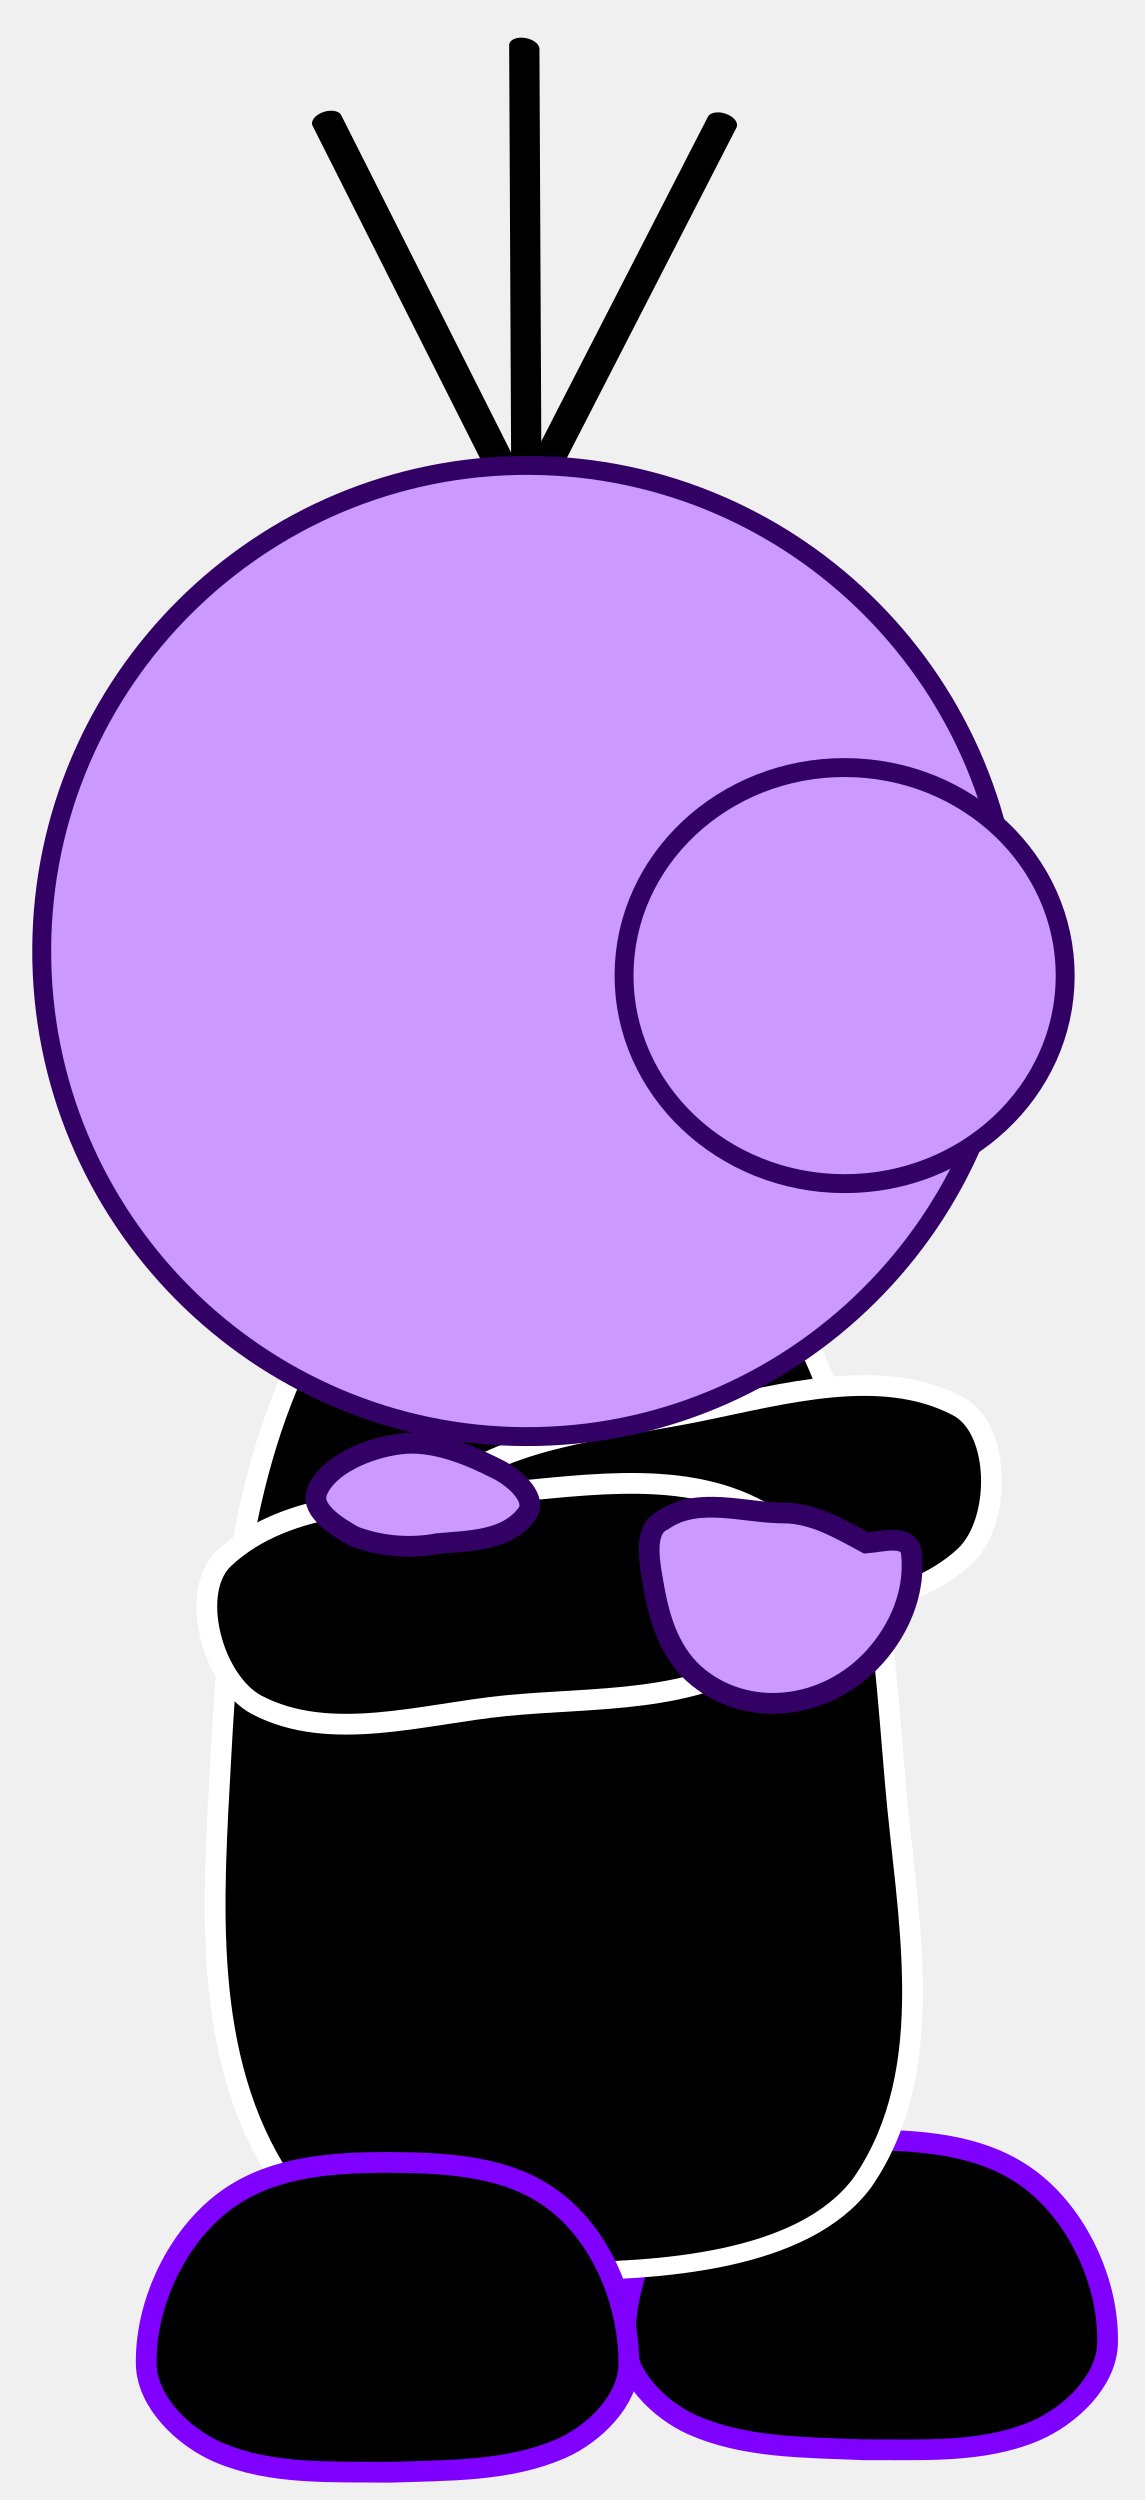
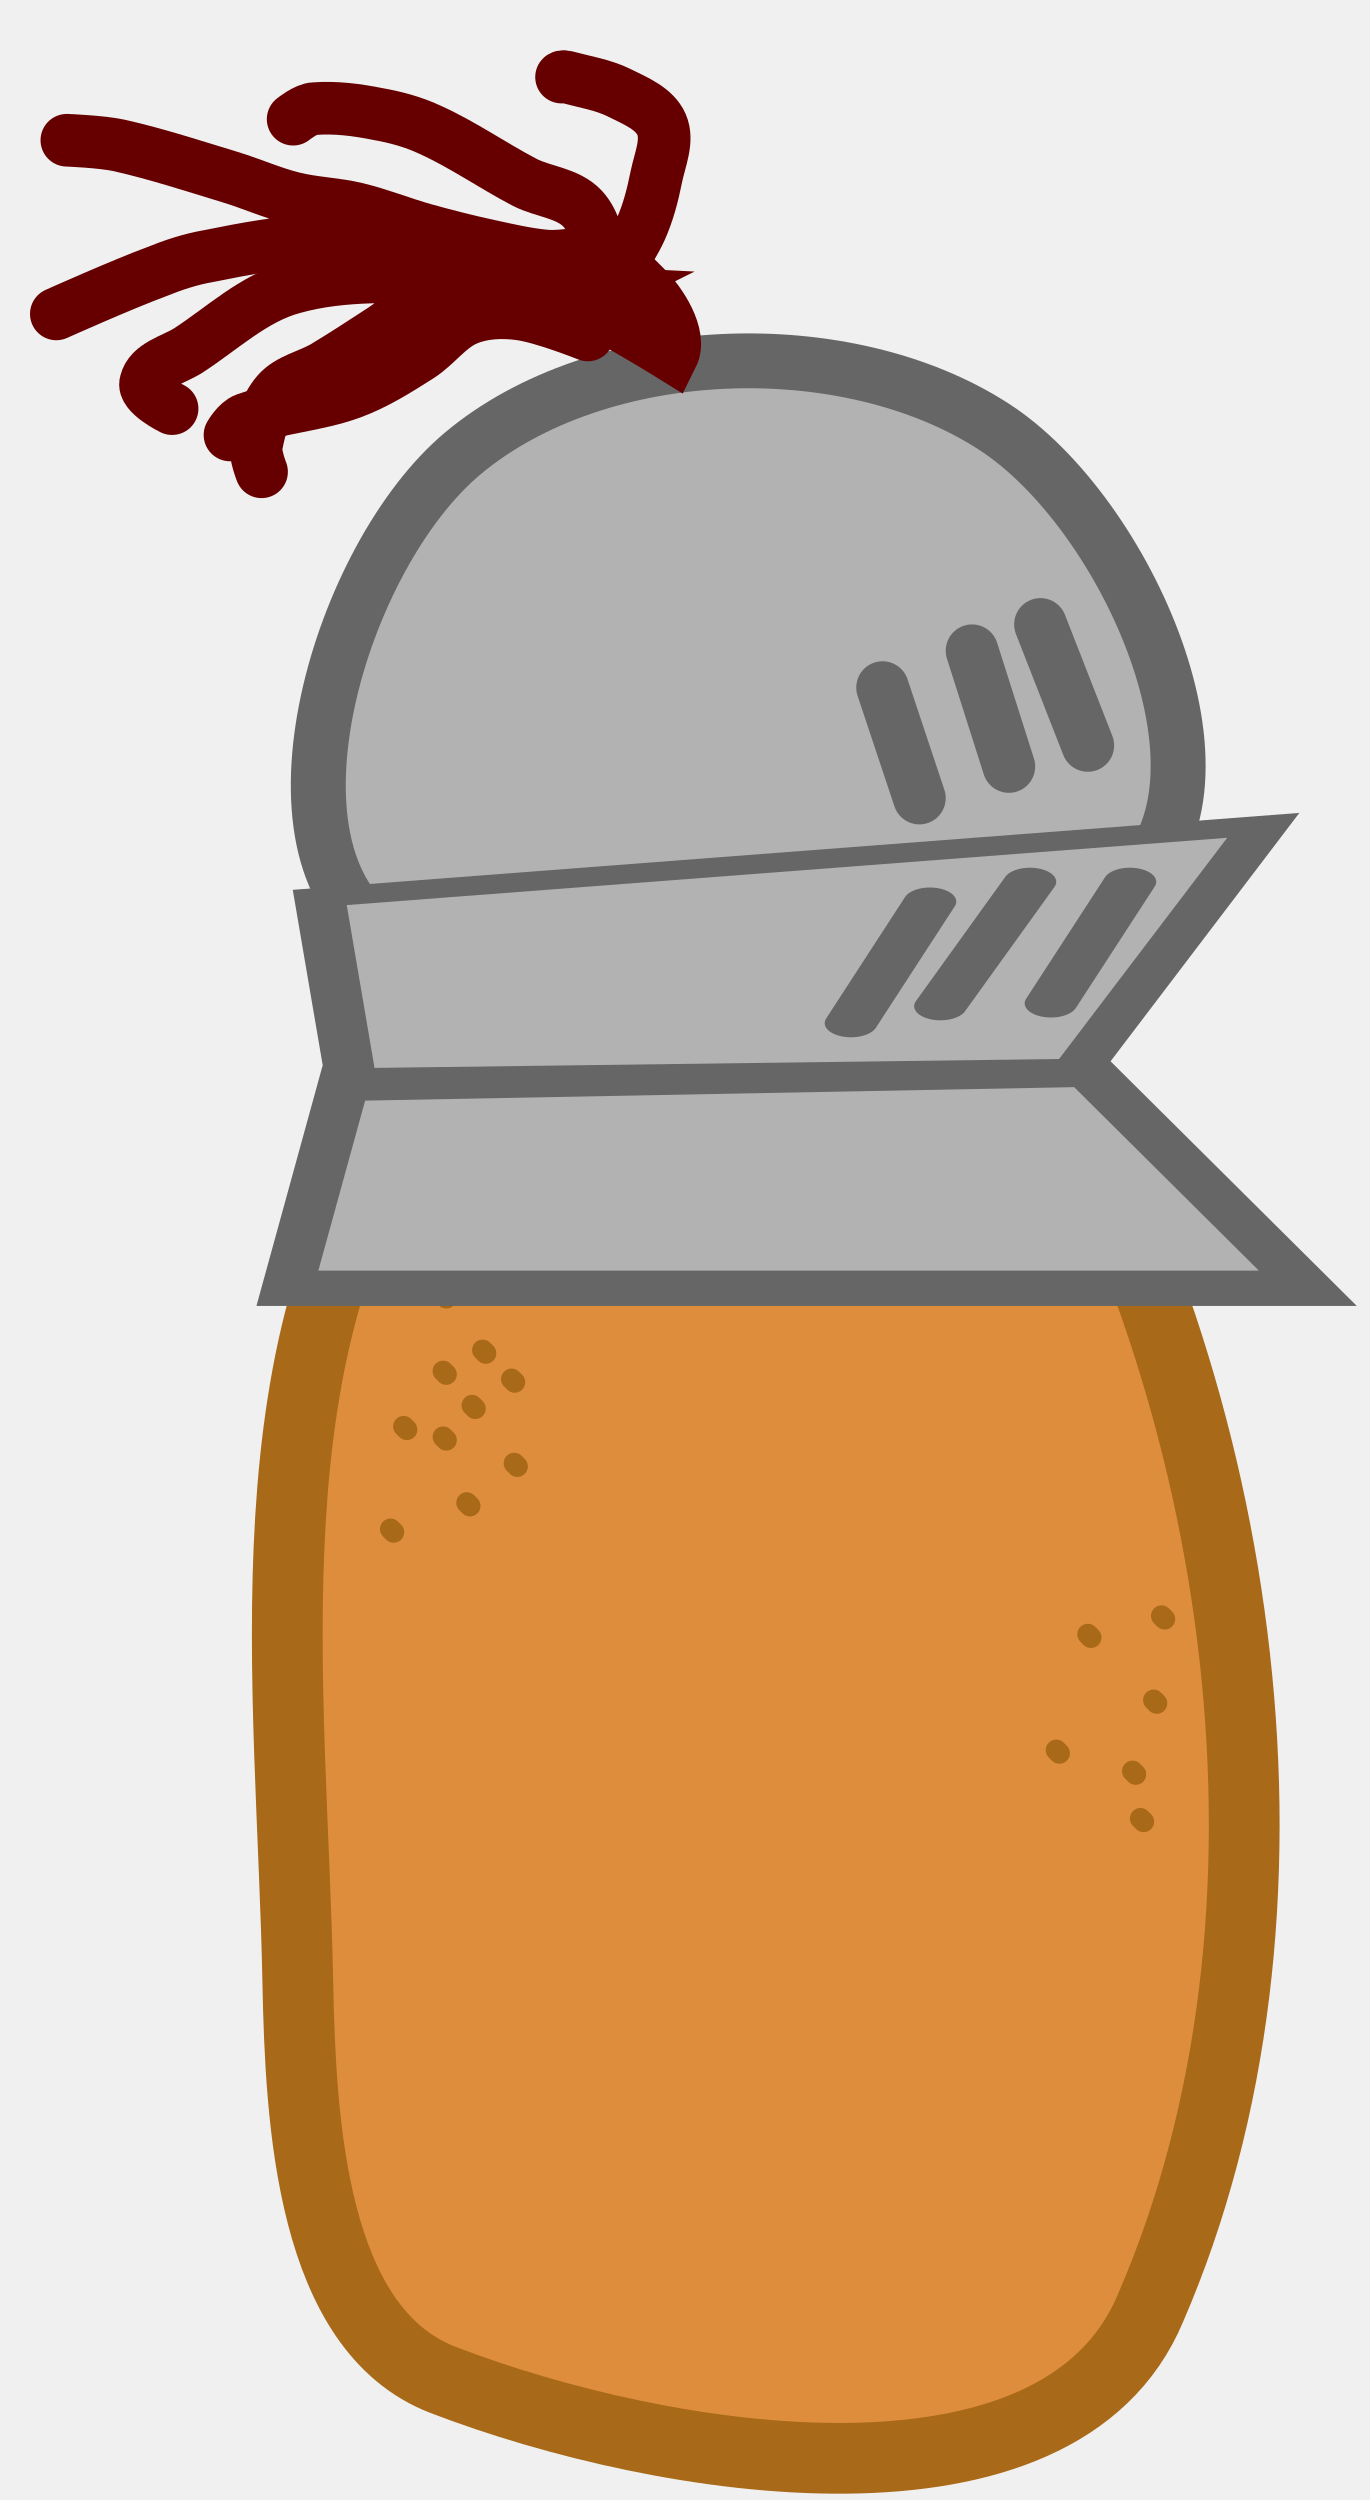
- <svg xmlns="http://www.w3.org/2000/svg" version="1.1" width="38" height="83" viewBox="-1 -1 38 83">
-   <path id="ID0.28877942729741335" fill="#000000" stroke="#7F00FF" stroke-width="2" d="M 298.025 324 C 304.460 324 310.138 324.604 314.514 328.198 C 318.827 331.741 321.611 337.901 321.500 343.500 C 321.426 347.192 317.871 350.560 314.500 352 C 309.420 354.167 303.524 353.802 298 353.850 C 292.456 353.635 286.561 353.742 281.500 351.500 C 278.326 350.095 274.995 346.802 275 343.350 C 275.008 337.855 277.268 331.864 281.536 328.198 C 285.835 324.508 291.590 324 298.025 324 Z " transform="matrix(0.344581, 0.001345325, -0.001345325, 0.344581, -74.55, -42)" />
-   <path id="ID0.6785501558333635" fill="#000000" stroke="#FFFFFF" stroke-width="2" d="M 201.600 245.800 C 209.309 245.869 219.929 246.926 223.600 253.800 C 232.205 269.938 233.187 289.303 234.600 307.500 C 235.732 322.089 239.073 338.929 231.600 351.500 C 225.956 360.392 211.998 361.463 201.600 361.500 C 192.327 361.526 180.336 359.646 175.600 351.500 C 167.727 337.950 168.913 320.560 169.600 304.800 C 170.350 287.347 171.836 268.799 180.600 253.500 C 184.213 247.019 194.151 245.734 201.600 245.800 Z " transform="matrix(0.344581, 0.001345325, -0.001173303, 0.3005203, -51.75, -34.5)" />
-   <path id="ID0.09260875266045332" fill="#000000" stroke="#FFFFFF" stroke-width="2" d="M 264.850 259.700 C 267.723 256.250 276.326 257.195 278.250 261.250 C 282.171 269.530 279.293 279.671 278.100 288.750 C 277.015 296.968 276.524 306.848 270.450 312.550 C 267.023 315.791 258.522 312.915 256.550 308.500 C 253.315 301.226 256.692 292.561 258 284.600 C 259.396 276.115 259.340 266.337 264.850 259.700 Z " transform="matrix(-0.1118996, -0.3259085, 0.3259085, -0.1118996, -40.8, 168.8)" />
-   <g id="ID0.5338938259519637" transform="matrix(-0.3140855, -0.9493947, 0.9493947, -0.3140855, -33, 77.85)">
-     <path id="ID0.09260875266045332" fill="#000000" stroke="#FFFFFF" stroke-width="2" d="M 264.850 259.700 C 267.723 256.250 276.326 257.195 278.250 261.250 C 282.171 269.530 279.293 279.671 278.100 288.750 C 277.015 296.968 276.524 306.848 270.450 312.550 C 267.023 315.791 258.522 312.915 256.550 308.500 C 253.315 301.226 256.692 292.561 258 284.600 C 259.396 276.115 259.340 266.337 264.850 259.700 Z " transform="matrix(0.3195859, 0.1288515, 0.1288515, -0.3195859, -113.35, 111)" />
-     <path id="ID0.8909183316864073" fill="#CC99FF" stroke="#330066" stroke-width="2" d="M 265 298 C 268.587 298 271.883 299.211 274.190 301.517 C 275.607 302.911 273.296 304.435 272.250 305.550 C 271.695 308.528 271.262 311.365 269.500 313.550 C 267.093 316.520 265.566 321.017 261.650 322.150 C 259.664 323.149 257.542 320.487 255.810 318.483 C 253.790 316.118 252 313.311 252 310 C 252 306.689 253.457 303.689 255.810 301.517 C 258.163 299.345 261.413 298 265 298 Z " transform="matrix(0.1862682, 0.2899001, 0.2899001, -0.1862682, -132.15, 44.35)" />
+ <svg xmlns="http://www.w3.org/2000/svg" version="1.1" width="46" height="84" viewBox="-1 -1 46 84">
+   <path id="ID0.8365832129493356" fill="none" stroke="#666666" stroke-width="2" stroke-linecap="round" d="M 177.350 190 " transform="matrix(1, 0, 0, 1, -311, -191)" />
+   <path id="ID0.8365832129493356" fill="none" stroke="#666666" stroke-width="2" stroke-linecap="round" d="M 177.350 190 " transform="matrix(1, 0, 0, 1, -469, -257)" />
+   <path id="ID0.8365832129493356" fill="none" stroke="#666666" stroke-width="2" stroke-linecap="round" d="M 177.350 190 " transform="matrix(1, 0, 0, 1, -430, -98)" />
+   <path id="ID0.8365832129493356" fill="none" stroke="#666666" stroke-width="2" stroke-linecap="round" d="M 177.350 190 " transform="matrix(1, 0, 0, 1, -315, -301)" />
+   <g id="ID0.639668230433017">
+     <path id="ID0.8366301110945642" fill="#B2B2B2" stroke="#666666" stroke-width="5" d="M 198.200 15.550 C 210.556 5.197 233.039 4.358 246.550 13.150 C 258.582 20.979 269.590 45.709 259 54.750 C 241.816 68.908 209.079 71.312 191 59.550 C 179.049 51.773 186.970 24.961 198.200 15.550 Z " transform="matrix(0.3693417, 0, 0, 0.3685831, -58.65, 8.5)" />
+     <g id="ID0.3631938132457435">
+       <path id="ID0.5572792924940586" fill="#DE8D3C" stroke="#A86918" stroke-width="5" stroke-linecap="round" d="M 234.500 118.850 C 250.235 144.953 255.541 181.720 243.450 209.600 C 236.970 225.071 209.187 220.712 193.456 214.657 C 184.158 211.077 183.396 196.511 183.200 186.550 C 182.793 165.709 179.276 140.706 192.100 124.050 C 200.950 112.562 227.156 106.667 234.500 118.850 Z " transform="matrix(0.4754709, 0, 0, 0.4754709, -78.1, -23.1)" />
+       <path id="ID0.016682670917361975" fill="none" stroke="#A86918" stroke-width="2" stroke-linecap="round" d="M 198.750 111.750 L 199.050 112.050 " transform="matrix(0.3536561, 0, 0, 0.3536561, -56.4, 5.55)" />
+       <path id="ID0.7049690308049321" fill="none" stroke="#A86918" stroke-width="2" stroke-linecap="round" d="M 198.750 104.500 L 199.050 104.800 " transform="matrix(0.3536561, 0, 0, 0.3536561, -56.4, 5.55)" />
+       <path id="ID0.7048652451485395" fill="none" stroke="#A86918" stroke-width="2" stroke-linecap="round" d="M 205.250 112.500 L 205.550 112.800 " transform="matrix(0.3536561, 0, 0, 0.3536561, -56.4, 5.55)" />
+       <path id="ID0.8833530377596617" fill="none" stroke="#A86918" stroke-width="2" stroke-linecap="round" d="M 198.750 118 L 199.050 118.300 " transform="matrix(0.3536561, 0, 0, 0.3536561, -56.4, 5.55)" />
+       <path id="ID0.24868457997217774" fill="none" stroke="#A86918" stroke-width="2" stroke-linecap="round" d="M 202.500 109.750 L 202.800 110.050 " transform="matrix(0.3536561, 0, 0, 0.3536561, -56.4, 5.55)" />
+       <path id="ID0.29956846218556166" fill="none" stroke="#A86918" stroke-width="2" stroke-linecap="round" d="M 205.500 120.500 L 205.800 120.800 " transform="matrix(0.3536561, 0, 0, 0.3536561, -56.4, 5.55)" />
+       <path id="ID0.7811749093234539" fill="none" stroke="#A86918" stroke-width="2" stroke-linecap="round" d="M 201.500 115 L 201.800 115.300 " transform="matrix(0.3536561, 0, 0, 0.3536561, -56.4, 5.55)" />
+       <path id="ID0.6264482238329947" fill="none" stroke="#A86918" stroke-width="2" stroke-linecap="round" d="M 195 117 L 195.300 117.300 " transform="matrix(0.3536561, 0, 0, 0.3536561, -56.4, 5.55)" />
+       <path id="ID0.2810212359763682" fill="none" stroke="#A86918" stroke-width="2" stroke-linecap="round" d="M 201 124.250 L 201.300 124.550 " transform="matrix(0.3536561, 0, 0, 0.3536561, -56.4, 5.55)" />
+       <path id="ID0.31352446181699634" fill="none" stroke="#A86918" stroke-width="2" stroke-linecap="round" d="M 193.750 126.750 L 194.050 127.050 " transform="matrix(0.3536561, 0, 0, 0.3536561, -56.4, 5.55)" />
+       <path id="ID0.27679612999781966" fill="none" stroke="#A86918" stroke-width="2" stroke-linecap="round" d="M 267 135 L 267.300 135.300 " transform="matrix(0.3536561, 0, 0, 0.3536561, -56.4, 5.55)" />
+       <path id="ID0.6569257876835763" fill="none" stroke="#A86918" stroke-width="2" stroke-linecap="round" d="M 260 136.750 L 260.300 137.050 " transform="matrix(0.3536561, 0, 0, 0.3536561, -56.4, 5.55)" />
+       <path id="ID0.3189958641305566" fill="none" stroke="#A86918" stroke-width="2" stroke-linecap="round" d="M 264.250 149.750 L 264.550 150.050 " transform="matrix(0.3536561, 0, 0, 0.3536561, -56.4, 5.55)" />
+       <path id="ID0.8018308924511075" fill="none" stroke="#A86918" stroke-width="2" stroke-linecap="round" d="M 257 147.750 L 257.300 148.050 " transform="matrix(0.3536561, 0, 0, 0.3536561, -56.4, 5.55)" />
+       <path id="ID0.7024056790396571" fill="none" stroke="#A86918" stroke-width="2" stroke-linecap="round" d="M 265 154.250 L 265.300 154.550 " transform="matrix(0.3536561, 0, 0, 0.3536561, -56.4, 5.55)" />
+       <path id="ID0.7216222900897264" fill="none" stroke="#A86918" stroke-width="2" stroke-linecap="round" d="M 266.250 143 L 266.550 143.300 " transform="matrix(0.3536561, 0, 0, 0.3536561, -56.4, 5.55)" />
+     </g>
+     <path id="ID0.9350994252599776" fill="#B2B2B2" stroke="#666666" stroke-width="5" stroke-linecap="round" d="M 166 93.500 L 238.500 91.500 L 260 122.500 L 160.500 122.500 L 166 93.500 Z " transform="matrix(0.344588, 0, 0, 0.2374396, -46.65, 13.2)" />
+     <g id="ID0.06357535580173135">
+       <path id="ID0.9293448464013636" fill="#B2B2B2" stroke="#666666" stroke-width="5" stroke-linecap="round" d="M 186 36.500 L 278 17.500 L 260 81.500 L 189 84 L 186 36.500 Z " transform="matrix(0.344588, 0, 0, 0.1275139, -54.35, 24.5)" />
+       <path id="ID0.7479636957868934" fill="none" stroke="#666666" stroke-width="5" stroke-linecap="round" d="M 264 71.500 L 256.500 93 " transform="matrix(0.3536561, 0, 0, 0.1899264, -56.4, 15.05)" />
+       <path id="ID0.6136549152433872" fill="none" stroke="#666666" stroke-width="5" stroke-linecap="round" d="M 254.500 71.500 L 246 93.500 " transform="matrix(0.3536561, 0, 0, 0.1899264, -56.4, 15.05)" />
+       <path id="ID0.06584620848298073" fill="none" stroke="#666666" stroke-width="5" stroke-linecap="round" d="M 245 75 L 237.500 96.500 " transform="matrix(0.3536561, 0, 0, 0.1899264, -56.4, 15.05)" />
+     </g>
+     <path id="ID0.015420790296047926" fill="none" stroke="#666666" stroke-width="5" stroke-linecap="round" d="M 255.500 63 L 260 74.500 " transform="matrix(0.3536561, 0, 0, 0.3536561, -56.4, -2.3)" />
+     <path id="ID0.9947405806742609" fill="none" stroke="#666666" stroke-width="5" stroke-linecap="round" d="M 249 65.500 L 252.500 76.500 " transform="matrix(0.3536561, 0, 0, 0.3536561, -56.4, -2.3)" />
+     <path id="ID0.2647411753423512" fill="none" stroke="#666666" stroke-width="5" stroke-linecap="round" d="M 240.500 69 L 244 79.500 " transform="matrix(0.3536561, 0, 0, 0.3536561, -56.4, -2.3)" />
+     <path id="ID0.559016996063292" fill="none" stroke="#660000" stroke-width="5" stroke-linecap="round" d="M 162 33.500 C 162 33.500 168.250 30.700 171.500 29.500 C 173.100 28.850 174.750 28.300 176.500 28 C 179.950 27.300 183.450 26.650 187 26.500 C 190.800 26.300 194.650 26.500 198.500 27 C 200.200 27.200 201.850 27.800 203.500 28.500 C 205.050 29.150 206.450 30.200 208 31 C 210.100 32.050 212.350 32.900 214.500 34 C 216.550 35.050 220.500 37.500 220.500 37.500 C 221.500 35.500 219.342 32.342 218 31 C 216.823 29.823 215.588 28.501 214 28 C 212.254 27.448 210.324 28.166 208.500 28 C 206.646 27.831 204.819 27.395 203 27 C 200.988 26.563 198.983 26.055 197 25.500 C 194.819 24.889 192.702 24.029 190.500 23.500 C 188.530 23.027 186.465 22.991 184.500 22.500 C 182.457 21.989 180.516 21.111 178.500 20.500 C 175.020 19.445 171.547 18.301 168 17.500 C 166.368 17.131 163 17 163 17 " transform="matrix(0.3536561, 0, 0, 0.3536561, -56.4, -2.3)" />
+     <path id="ID0.6662429538555443" fill="none" stroke="#660000" stroke-width="5" stroke-linecap="round" d="M 173 42.500 C 173 42.500 170.150 41.100 170.500 40 C 170.900 38.350 173.050 37.900 174.500 37 C 177.750 34.900 180.750 32 184.500 31 C 189.300 29.650 194.450 30 199.500 30 C 201.500 30 203.450 30.750 205.500 31 C 207.950 31.250 213 31.500 213 31.500 C 211 32.500 206.353 31.587 204 31.500 C 201.831 31.420 199.569 31.342 197.500 32 C 195.784 32.546 194.510 34.018 193 35 C 191.180 36.183 189.362 37.383 187.500 38.500 C 186.030 39.382 184.123 39.705 183 41 C 181.826 42.355 181.352 44.242 181 46 C 180.833 46.833 181.500 48.500 181.500 48.500 " transform="matrix(0.3536561, 0, 0, 0.3536561, -56.4, -2.3)" />
+     <path id="ID0.49239646596834064" fill="none" stroke="#660000" stroke-width="5" stroke-linecap="round" d="M 184.500 15 C 184.500 15 185.750 14 186.500 14 C 188.500 13.850 190.500 14.100 192.500 14.500 C 194.200 14.800 195.900 15.250 197.500 16 C 200.600 17.400 203.450 19.400 206.500 21 C 208.250 21.900 210.600 22 212 23.500 C 213.150 24.750 213.650 26.750 213.500 28.500 C 213.300 30.500 211 34 211 34 C 214 31.500 216.543 27.606 217.500 25.500 C 218.219 23.917 218.659 22.205 219 20.500 C 219.328 18.859 220.171 17.033 219.500 15.500 C 218.833 13.975 216.989 13.245 215.500 12.500 C 213.945 11.723 212.177 11.457 210.500 11 C 210.081 10.886 210 11 210 11 " transform="matrix(0.3536561, 0, 0, 0.3536561, -56.4, -2.3)" />
+     <path id="ID0.5315802698023617" fill="none" stroke="#660000" stroke-width="5" stroke-linecap="round" d="M 212.500 35.500 C 212.500 35.500 208.246 33.793 206 33.500 C 204.341 33.284 202.542 33.351 201 34 C 199.250 34.737 198.102 36.481 196.500 37.500 C 194.426 38.820 192.310 40.160 190 41 C 186.774 42.173 183.242 42.372 180 43.500 C 179.190 43.782 178.500 45 178.500 45 " transform="matrix(0.3536561, 0, 0, 0.3536561, -56.4, -2.3)" />
  </g>
-   <path id="ID0.5196907157078385" fill="none" stroke="#000000" stroke-width="2" stroke-linecap="round" d="M 240 147.300 L 233.350 84 " transform="matrix(-0.4858862, -0.1500208, -0.08918434, 0.2888495, 143.85, 13.8)" />
-   <path id="ID0.5196907157078385" fill="none" stroke="#000000" stroke-width="2" stroke-linecap="round" d="M 240 147.300 L 233.350 84 " transform="matrix(0.4870428, -0.1462223, 0.08692618, 0.2895371, -111.1, 12.8)" />
-   <path id="ID0.5196907157078385" fill="none" stroke="#000000" stroke-width="2" stroke-linecap="round" d="M 240 147.300 L 231.400 74.100 " transform="matrix(0.499332, 0.09622426, -0.05720338, 0.2968428, -94.9, -43.7)" />
-   <path id="ID0.7701462963595986" fill="#CC99FF" stroke="#330066" stroke-width="2" d="M 224.675 185.300 C 238.835 185.300 251.666 191.054 260.958 200.350 C 270.249 209.645 276 222.483 276 236.650 C 276 250.817 270.249 263.655 260.958 272.950 C 251.666 282.246 238.835 288 224.675 288 C 210.515 288 197.684 282.246 188.392 272.950 C 179.101 263.655 173.350 250.817 173.350 236.650 C 173.350 222.483 179.101 209.645 188.392 200.350 C 197.684 191.054 210.515 185.300 224.675 185.300 Z " transform="matrix(0.3139589, 0.001225771, -0.001225771, 0.3139589, -53.75, -44)" />
-   <path id="ID0.5253645898774266" fill="#CC99FF" stroke="#330066" stroke-width="2" d="M 154.025 236 C 160.460 236 166.291 238.465 170.514 242.448 C 174.736 246.430 177.350 251.930 177.350 258 C 177.350 264.070 174.736 269.570 170.514 273.552 C 166.291 277.535 160.460 280 154.025 280 C 147.590 280 141.759 277.535 137.536 273.552 C 133.314 269.570 130.700 264.070 130.700 258 C 130.700 251.930 133.314 246.430 137.536 242.448 C 141.759 238.465 147.590 236 154.025 236 Z " transform="matrix(0.3139589, 0.001225771, -0.001225771, 0.3139589, -21, -49.8)" />
-   <path id="ID0.28877942729741335" fill="#000000" stroke="#7F00FF" stroke-width="2" d="M 298.025 324 C 304.460 324 310.138 324.604 314.514 328.198 C 318.827 331.741 321.611 337.901 321.500 343.500 C 321.426 347.192 317.871 350.560 314.500 352 C 309.420 354.167 303.524 353.802 298 353.850 C 292.456 353.635 286.561 353.742 281.500 351.500 C 278.326 350.095 274.995 346.802 275 343.350 C 275.008 337.855 277.268 331.864 281.536 328.198 C 285.835 324.508 291.590 324 298.025 324 Z " transform="matrix(-0.344581, -0.001345325, -0.001345325, 0.344581, 115.1, -40.45)" />
-   <path id="ID0.8365832129493356" fill="none" stroke="#666666" stroke-width="2" stroke-linecap="round" d="M 177.350 190 " transform="matrix(1, 0, 0, 1, -603.5, -96)" />
-   <path id="ID0.8365832129493356" fill="none" stroke="#666666" stroke-width="2" stroke-linecap="round" d="M 177.350 190 " transform="matrix(1, 0, 0, 1, -301, -189)" />
-   <path id="ID0.8365832129493356" fill="none" stroke="#666666" stroke-width="2" stroke-linecap="round" d="M 177.350 190 " transform="matrix(1, 0, 0, 1, -459, -255)" />
-   <path id="ID0.8365832129493356" fill="none" stroke="#666666" stroke-width="2" stroke-linecap="round" d="M 177.350 190 " transform="matrix(1, 0, 0, 1, -420, -96)" />
-   <path id="ID0.8365832129493356" fill="none" stroke="#666666" stroke-width="2" stroke-linecap="round" d="M 177.350 190 " transform="matrix(1, 0, 0, 1, -305, -299)" />
-   <path id="ID0.8365832129493356" fill="none" stroke="#666666" stroke-width="2" stroke-linecap="round" d="M 177.350 190 " transform="matrix(1, 0, 0, 1, -114, -48)" />
-   <path id="ID0.8365832129493356" fill="none" stroke="#666666" stroke-width="2" stroke-linecap="round" d="M 177.350 190 " transform="matrix(1, 0, 0, 1, -299, -126)" />
-   <path id="ID0.8365832129493356" fill="none" stroke="#666666" stroke-width="2" stroke-linecap="round" d="M 177.350 190 " transform="matrix(1, 0, 0, 1, -100, -56)" />
-   <path id="ID0.8365832129493356" fill="none" stroke="#666666" stroke-width="2" stroke-linecap="round" d="M 177.350 190 " transform="matrix(1, 0, 0, 1, -311, -46)" />
-   <path id="ID0.8365832129493356" fill="none" stroke="#666666" stroke-width="2" stroke-linecap="round" d="M 177.350 190 " transform="matrix(1, 0, 0, 1, -301, -189)" />
-   <path id="ID0.8365832129493356" fill="none" stroke="#666666" stroke-width="2" stroke-linecap="round" d="M 177.350 190 " transform="matrix(1, 0, 0, 1, -459, -255)" />
-   <path id="ID0.8365832129493356" fill="none" stroke="#666666" stroke-width="2" stroke-linecap="round" d="M 177.350 190 " transform="matrix(1, 0, 0, 1, -420, -96)" />
-   <path id="ID0.8365832129493356" fill="none" stroke="#666666" stroke-width="2" stroke-linecap="round" d="M 177.350 190 " transform="matrix(1, 0, 0, 1, -305, -299)" />
-   <path id="ID0.8365832129493356" fill="none" stroke="#666666" stroke-width="2" stroke-linecap="round" d="M 177.350 190 " transform="matrix(1, 0, 0, 1, -114, -48)" />
-   <path id="ID0.8365832129493356" fill="none" stroke="#666666" stroke-width="2" stroke-linecap="round" d="M 177.350 190 " transform="matrix(1, 0, 0, 1, -299, -126)" />
-   <path id="ID0.8365832129493356" fill="none" stroke="#666666" stroke-width="2" stroke-linecap="round" d="M 177.350 190 " transform="matrix(1, 0, 0, 1, -100, -56)" />
-   <path id="ID0.8365832129493356" fill="none" stroke="#666666" stroke-width="2" stroke-linecap="round" d="M 177.350 190 " transform="matrix(1, 0, 0, 1, -311, -46)" />
-   <path id="ID0.8909183316864073" fill="#CC99FF" stroke="#330066" stroke-width="2" d="M 272.600 308.650 C 274.203 308.474 277.440 308.153 278 310 C 278.734 312.667 276.524 316.329 274.190 318.483 C 271.823 320.668 268.235 321.508 265 322 C 262.939 322.278 260.326 321.798 260.350 320.150 C 260.357 316.866 263.442 314.721 265.700 312.750 C 267.354 310.992 269.796 309.399 272.600 308.650 Z " transform="matrix(-0.2797237, -0.2012275, 0.2012275, -0.2797237, 24.9, 191.2)" />
+   <path id="ID0.8365832129493356" fill="none" stroke="#666666" stroke-width="2" stroke-linecap="round" d="M 177.350 190 " transform="matrix(1, 0, 0, 1, -124, -50)" />
+   <path id="ID0.8365832129493356" fill="none" stroke="#666666" stroke-width="2" stroke-linecap="round" d="M 177.350 190 " transform="matrix(1, 0, 0, 1, -309, -128)" />
+   <path id="ID0.8365832129493356" fill="none" stroke="#666666" stroke-width="2" stroke-linecap="round" d="M 177.350 190 " transform="matrix(1, 0, 0, 1, -110, -58)" />
+   <path id="ID0.8365832129493356" fill="none" stroke="#666666" stroke-width="2" stroke-linecap="round" d="M 177.350 190 " transform="matrix(1, 0, 0, 1, -321, -48)" />
</svg>
